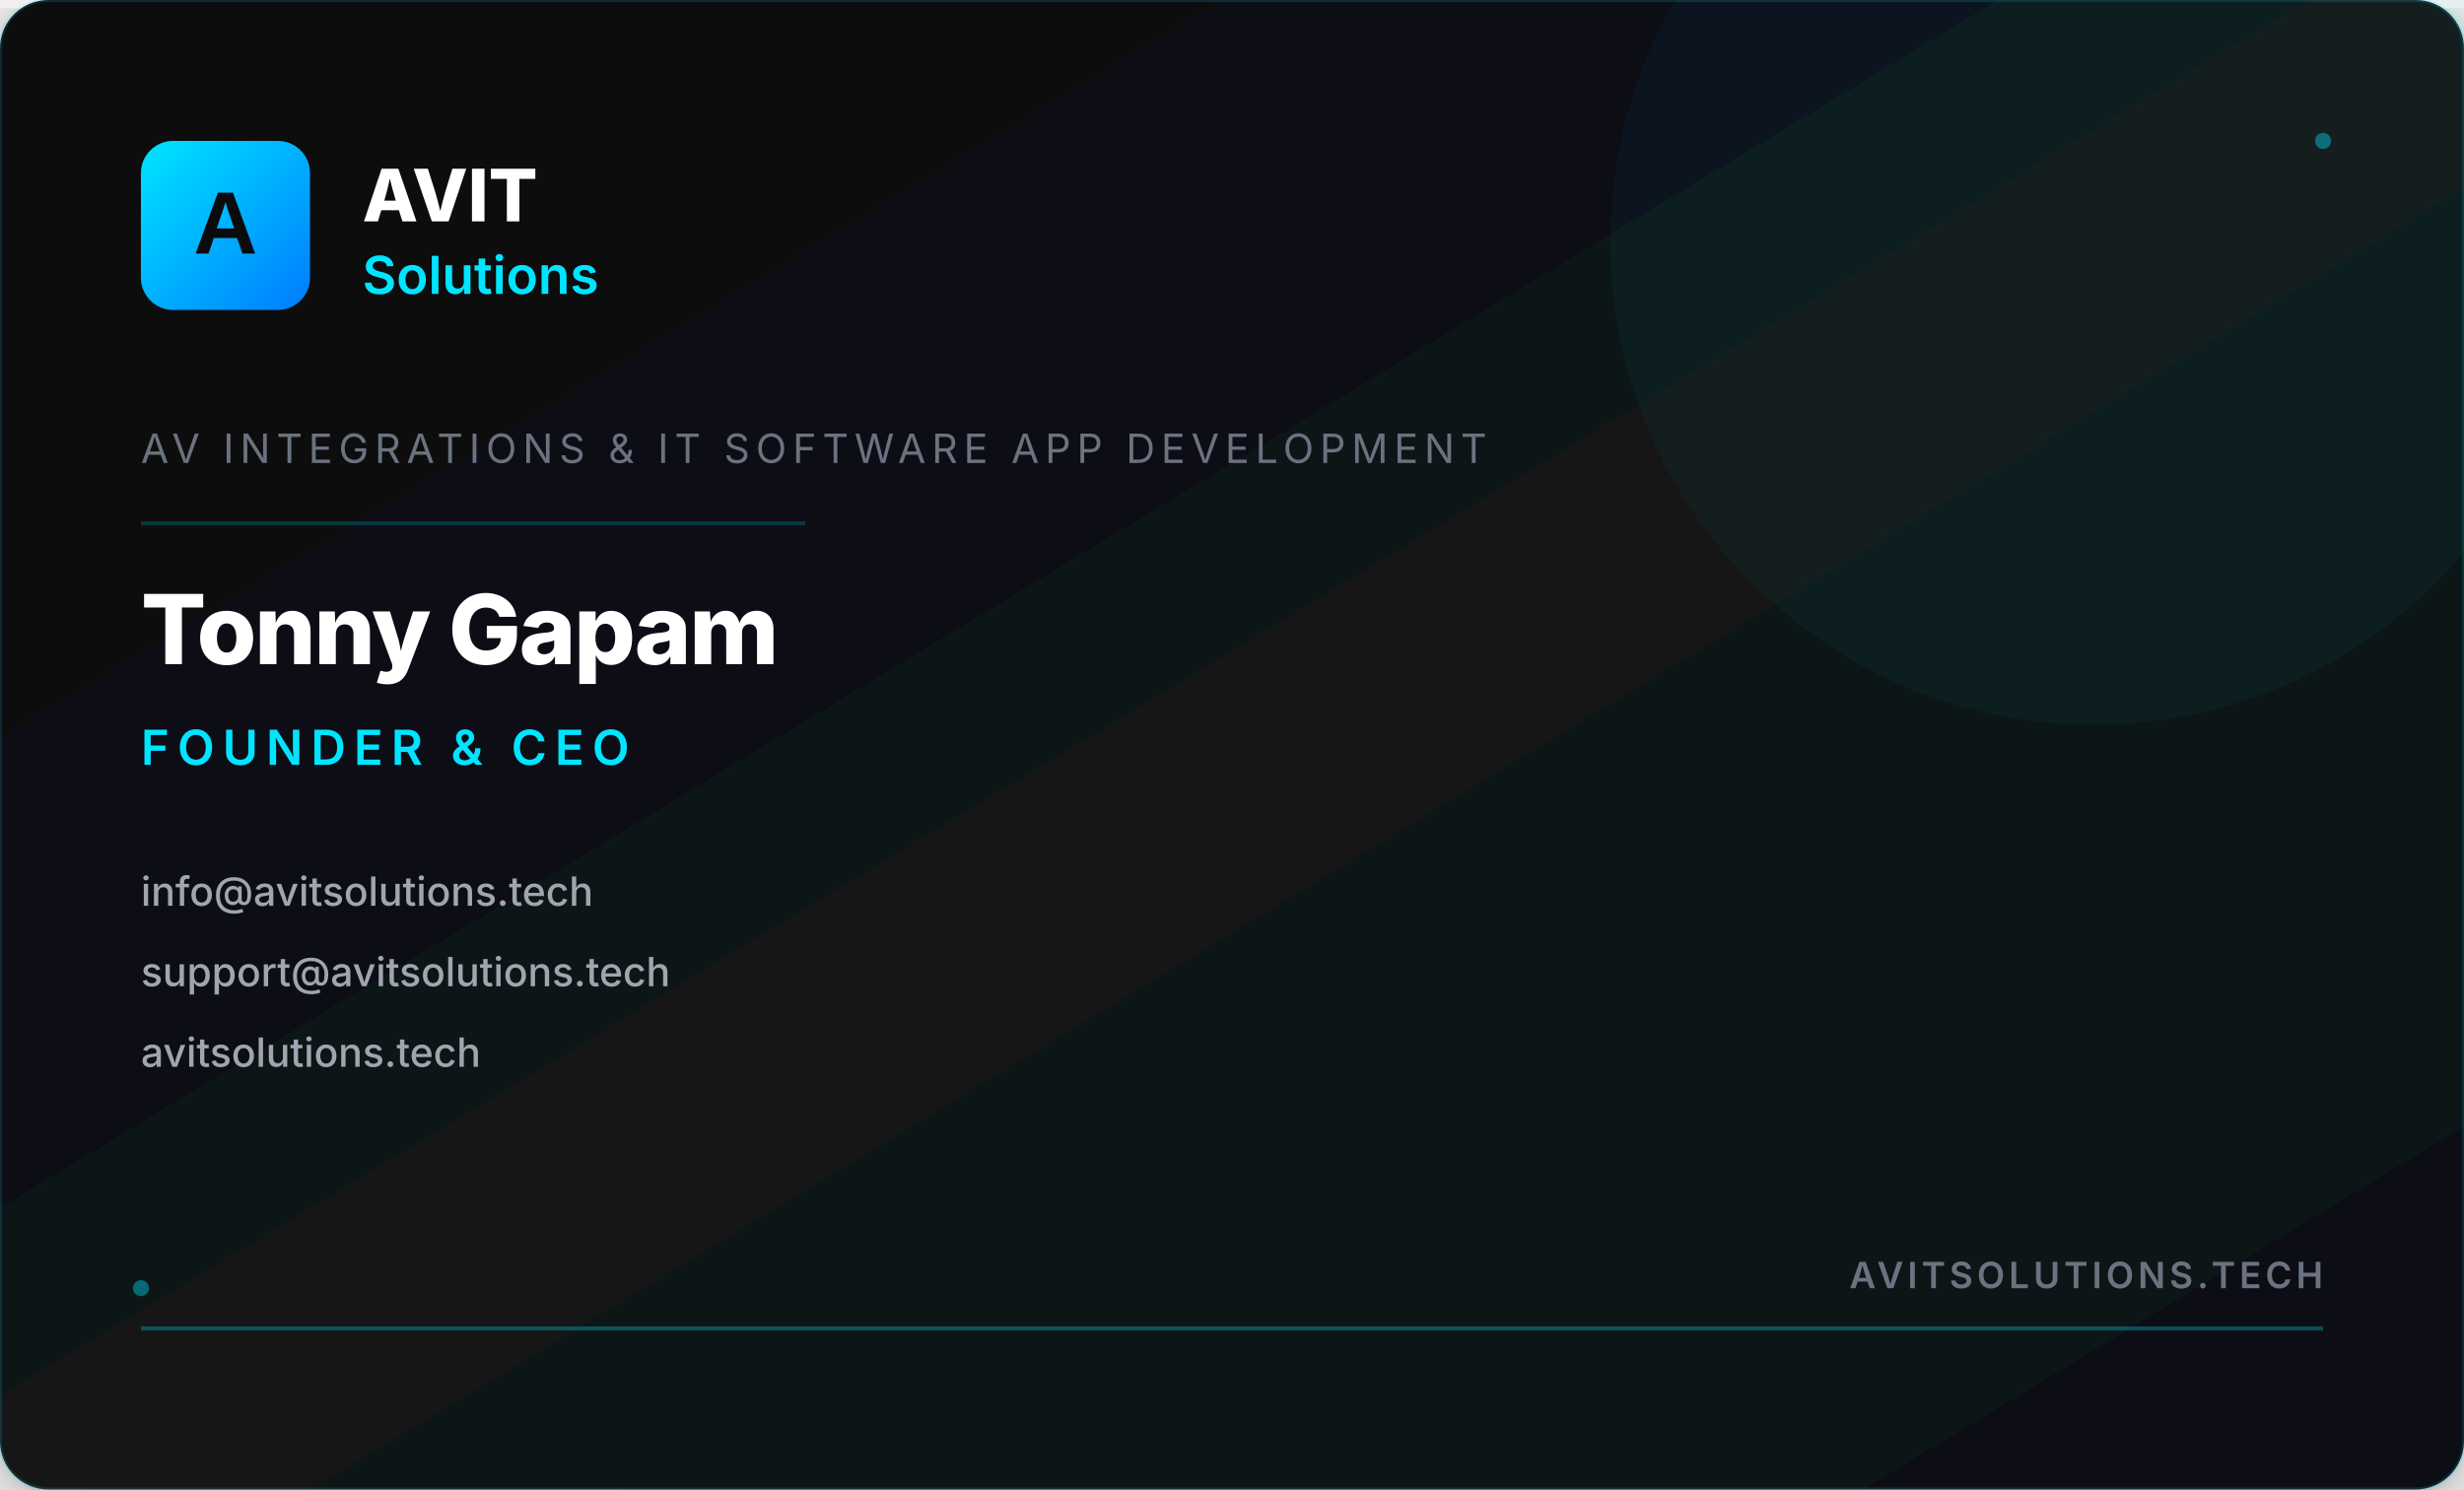
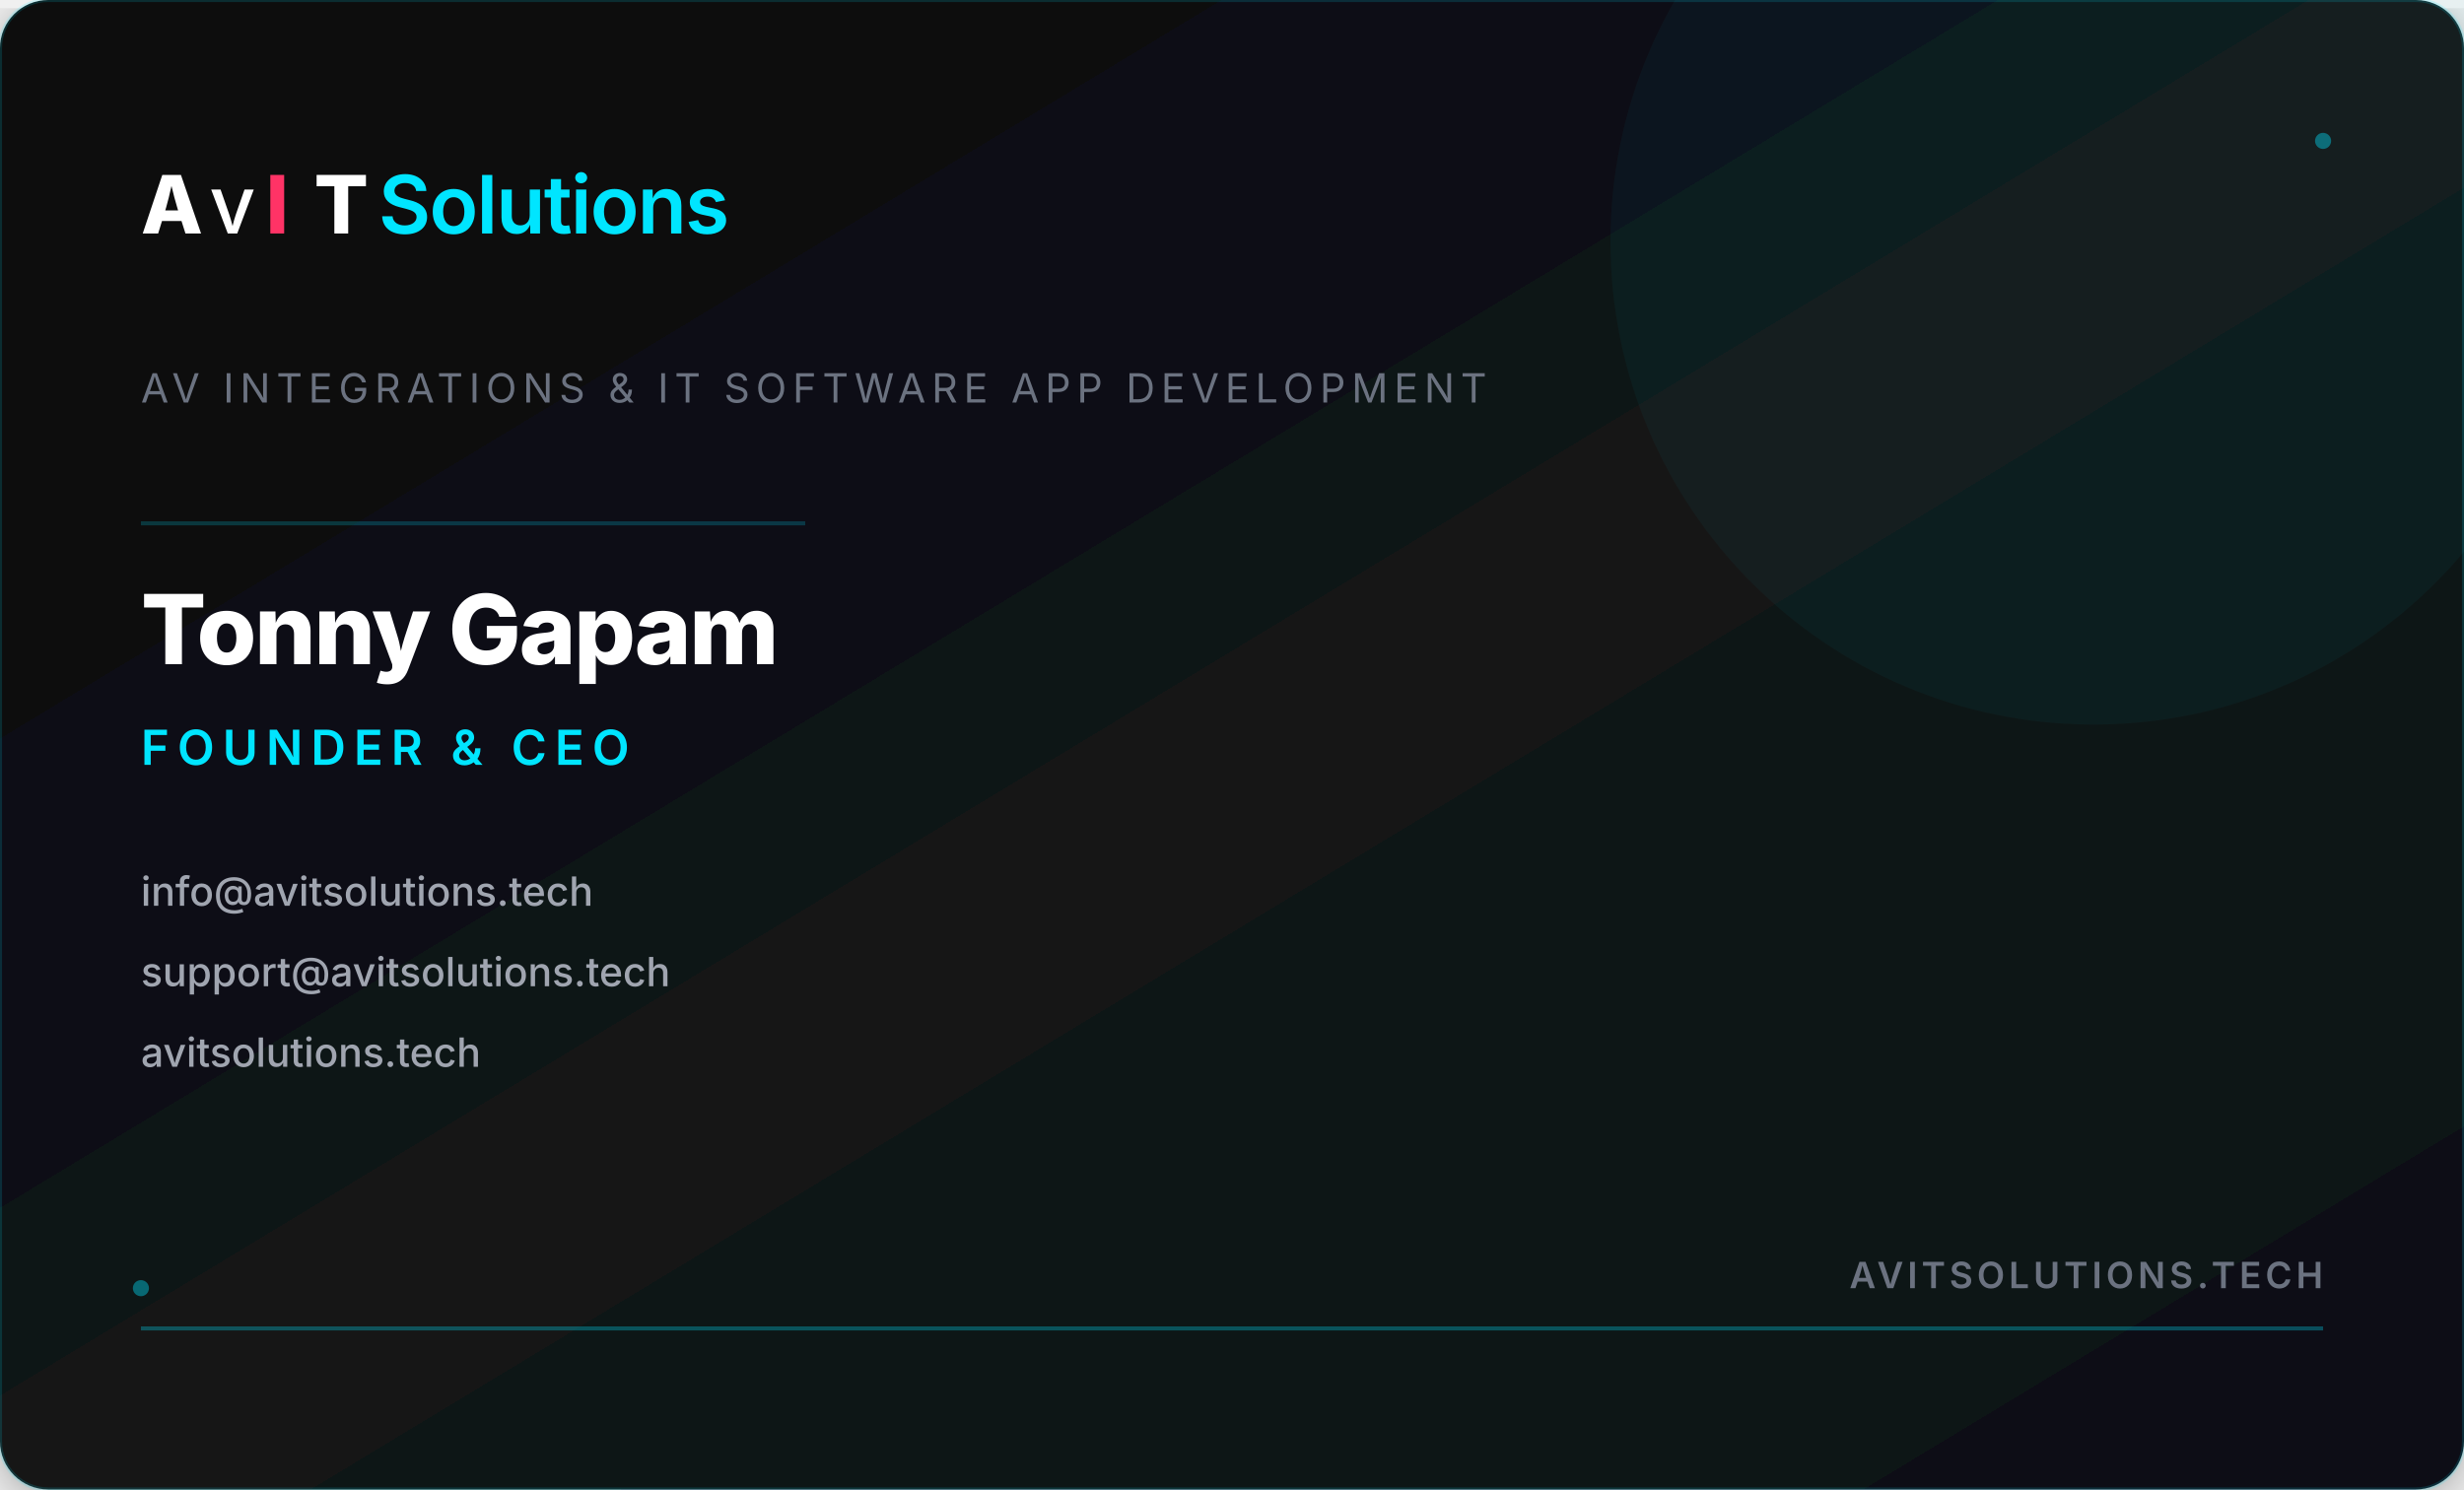
<svg xmlns="http://www.w3.org/2000/svg" viewBox="0 0 612 370" width="612" height="370">
  <defs>
    <linearGradient id="bgGrad" x1="0%" y1="0%" x2="100%" y2="100%">
      <stop offset="0%" stop-color="#0a0b0c" />
      <stop offset="50%" stop-color="#121317" />
      <stop offset="100%" stop-color="#0e1117" />
    </linearGradient>
    <linearGradient id="accentGrad" x1="0%" y1="0%" x2="100%" y2="100%">
      <stop offset="0%" stop-color="#00E5FF" />
      <stop offset="100%" stop-color="#4d8aff" />
-     </linearGradient>
-     <linearGradient id="logoGrad" x1="0%" y1="0%" x2="100%" y2="100%">
-       <stop offset="0%" stop-color="#00E5FF" />
-       <stop offset="100%" stop-color="#007BFF" />
    </linearGradient>
    <filter id="glow">
      <feGaussianBlur stdDeviation="3" result="blur" />
      <feMerge>
        <feMergeNode in="blur" />
        <feMergeNode in="SourceGraphic" />
      </feMerge>
    </filter>
    <filter id="shadow">
      <feDropShadow dx="0" dy="2" stdDeviation="8" flood-color="#000000" flood-opacity="0.5" />
    </filter>
  </defs>
  <rect width="612" height="370" rx="12" fill="url(#bgGrad)" filter="url(#shadow)" />
  <rect width="612" height="370" rx="12" fill="none" stroke="rgba(0,229,255,0.15)" stroke-width="1" />
  <circle cx="520" cy="60" r="120" fill="rgba(0,229,255,0.04)" />
  <line x1="35" y1="330" x2="577" y2="330" stroke="rgba(0,229,255,0.3)" stroke-width="1" />
-   <rect x="35" y="35" width="42" height="42" rx="8" fill="url(#logoGrad)" />
-   <text x="56" y="63" font-family="Arial, sans-serif" font-weight="900" font-size="22" fill="#0a0b0c" text-anchor="middle">A</text>
-   <text x="90" y="55" font-family="'Inter', Arial, sans-serif" font-weight="800" font-size="18" fill="#ffffff">AVIT</text>
-   <text x="90" y="73" font-family="'Inter', Arial, sans-serif" font-weight="600" font-size="13" fill="#00E5FF">Solutions</text>
-   <text x="35" y="115" font-family="'Inter', Arial, sans-serif" font-weight="400" font-size="10" fill="#6b7280" letter-spacing="1.5" text-transform="uppercase">
+   <text x="35" y="58" font-family="'Inter', Arial, sans-serif" font-weight="800" font-size="20" fill="#ffffff" letter-spacing="-0.02em">A</text>
+   <text x="52" y="58" font-family="'Inter', Arial, sans-serif" font-weight="500" font-size="20" fill="#ffffff" letter-spacing="-0.02em">v</text>
+   <text x="66" y="58" font-family="'Inter', Arial, sans-serif" font-weight="800" font-size="20" fill="#FF3366" letter-spacing="-0.02em">I</text>
+   <text x="78" y="58" font-family="'Inter', Arial, sans-serif" font-weight="800" font-size="20" fill="#ffffff" letter-spacing="-0.02em">T</text>
+   <text x="94" y="58" font-family="'Inter', Arial, sans-serif" font-weight="600" font-size="20" fill="#00E5FF" letter-spacing="-0.02em">Solutions</text>
+   <text x="35" y="100" font-family="'Inter', Arial, sans-serif" font-weight="400" font-size="10" fill="#6b7280" letter-spacing="1.5">
    AV INTEGRATIONS &amp; IT SOFTWARE APP DEVELOPMENT
  </text>
  <line x1="35" y1="130" x2="200" y2="130" stroke="rgba(0,229,255,0.2)" stroke-width="1" />
  <text x="35" y="165" font-family="'Inter', Arial, sans-serif" font-weight="800" font-size="24" fill="#ffffff" letter-spacing="-0.5">Tonny Gapam</text>
  <text x="35" y="190" font-family="'Inter', Arial, sans-serif" font-weight="600" font-size="12" fill="#00E5FF" letter-spacing="2">FOUNDER &amp; CEO</text>
  <text x="35" y="225" font-family="'Inter', Arial, sans-serif" font-weight="500" font-size="10" fill="#a0a5b0">info@avitsolutions.tech</text>
  <text x="35" y="245" font-family="'Inter', Arial, sans-serif" font-weight="500" font-size="10" fill="#a0a5b0">support@avitsolutions.tech</text>
  <text x="35" y="265" font-family="'Inter', Arial, sans-serif" font-weight="500" font-size="10" fill="#a0a5b0">avitsolutions.tech</text>
  <text x="577" y="320" font-family="'Inter', Arial, sans-serif" font-weight="600" font-size="9" fill="#6b7280" text-anchor="end" letter-spacing="1">AVITSOLUTIONS.TECH</text>
  <circle cx="577" cy="35" r="2" fill="rgba(0,229,255,0.4)" />
  <circle cx="35" cy="320" r="2" fill="rgba(0,229,255,0.4)" />
</svg>
